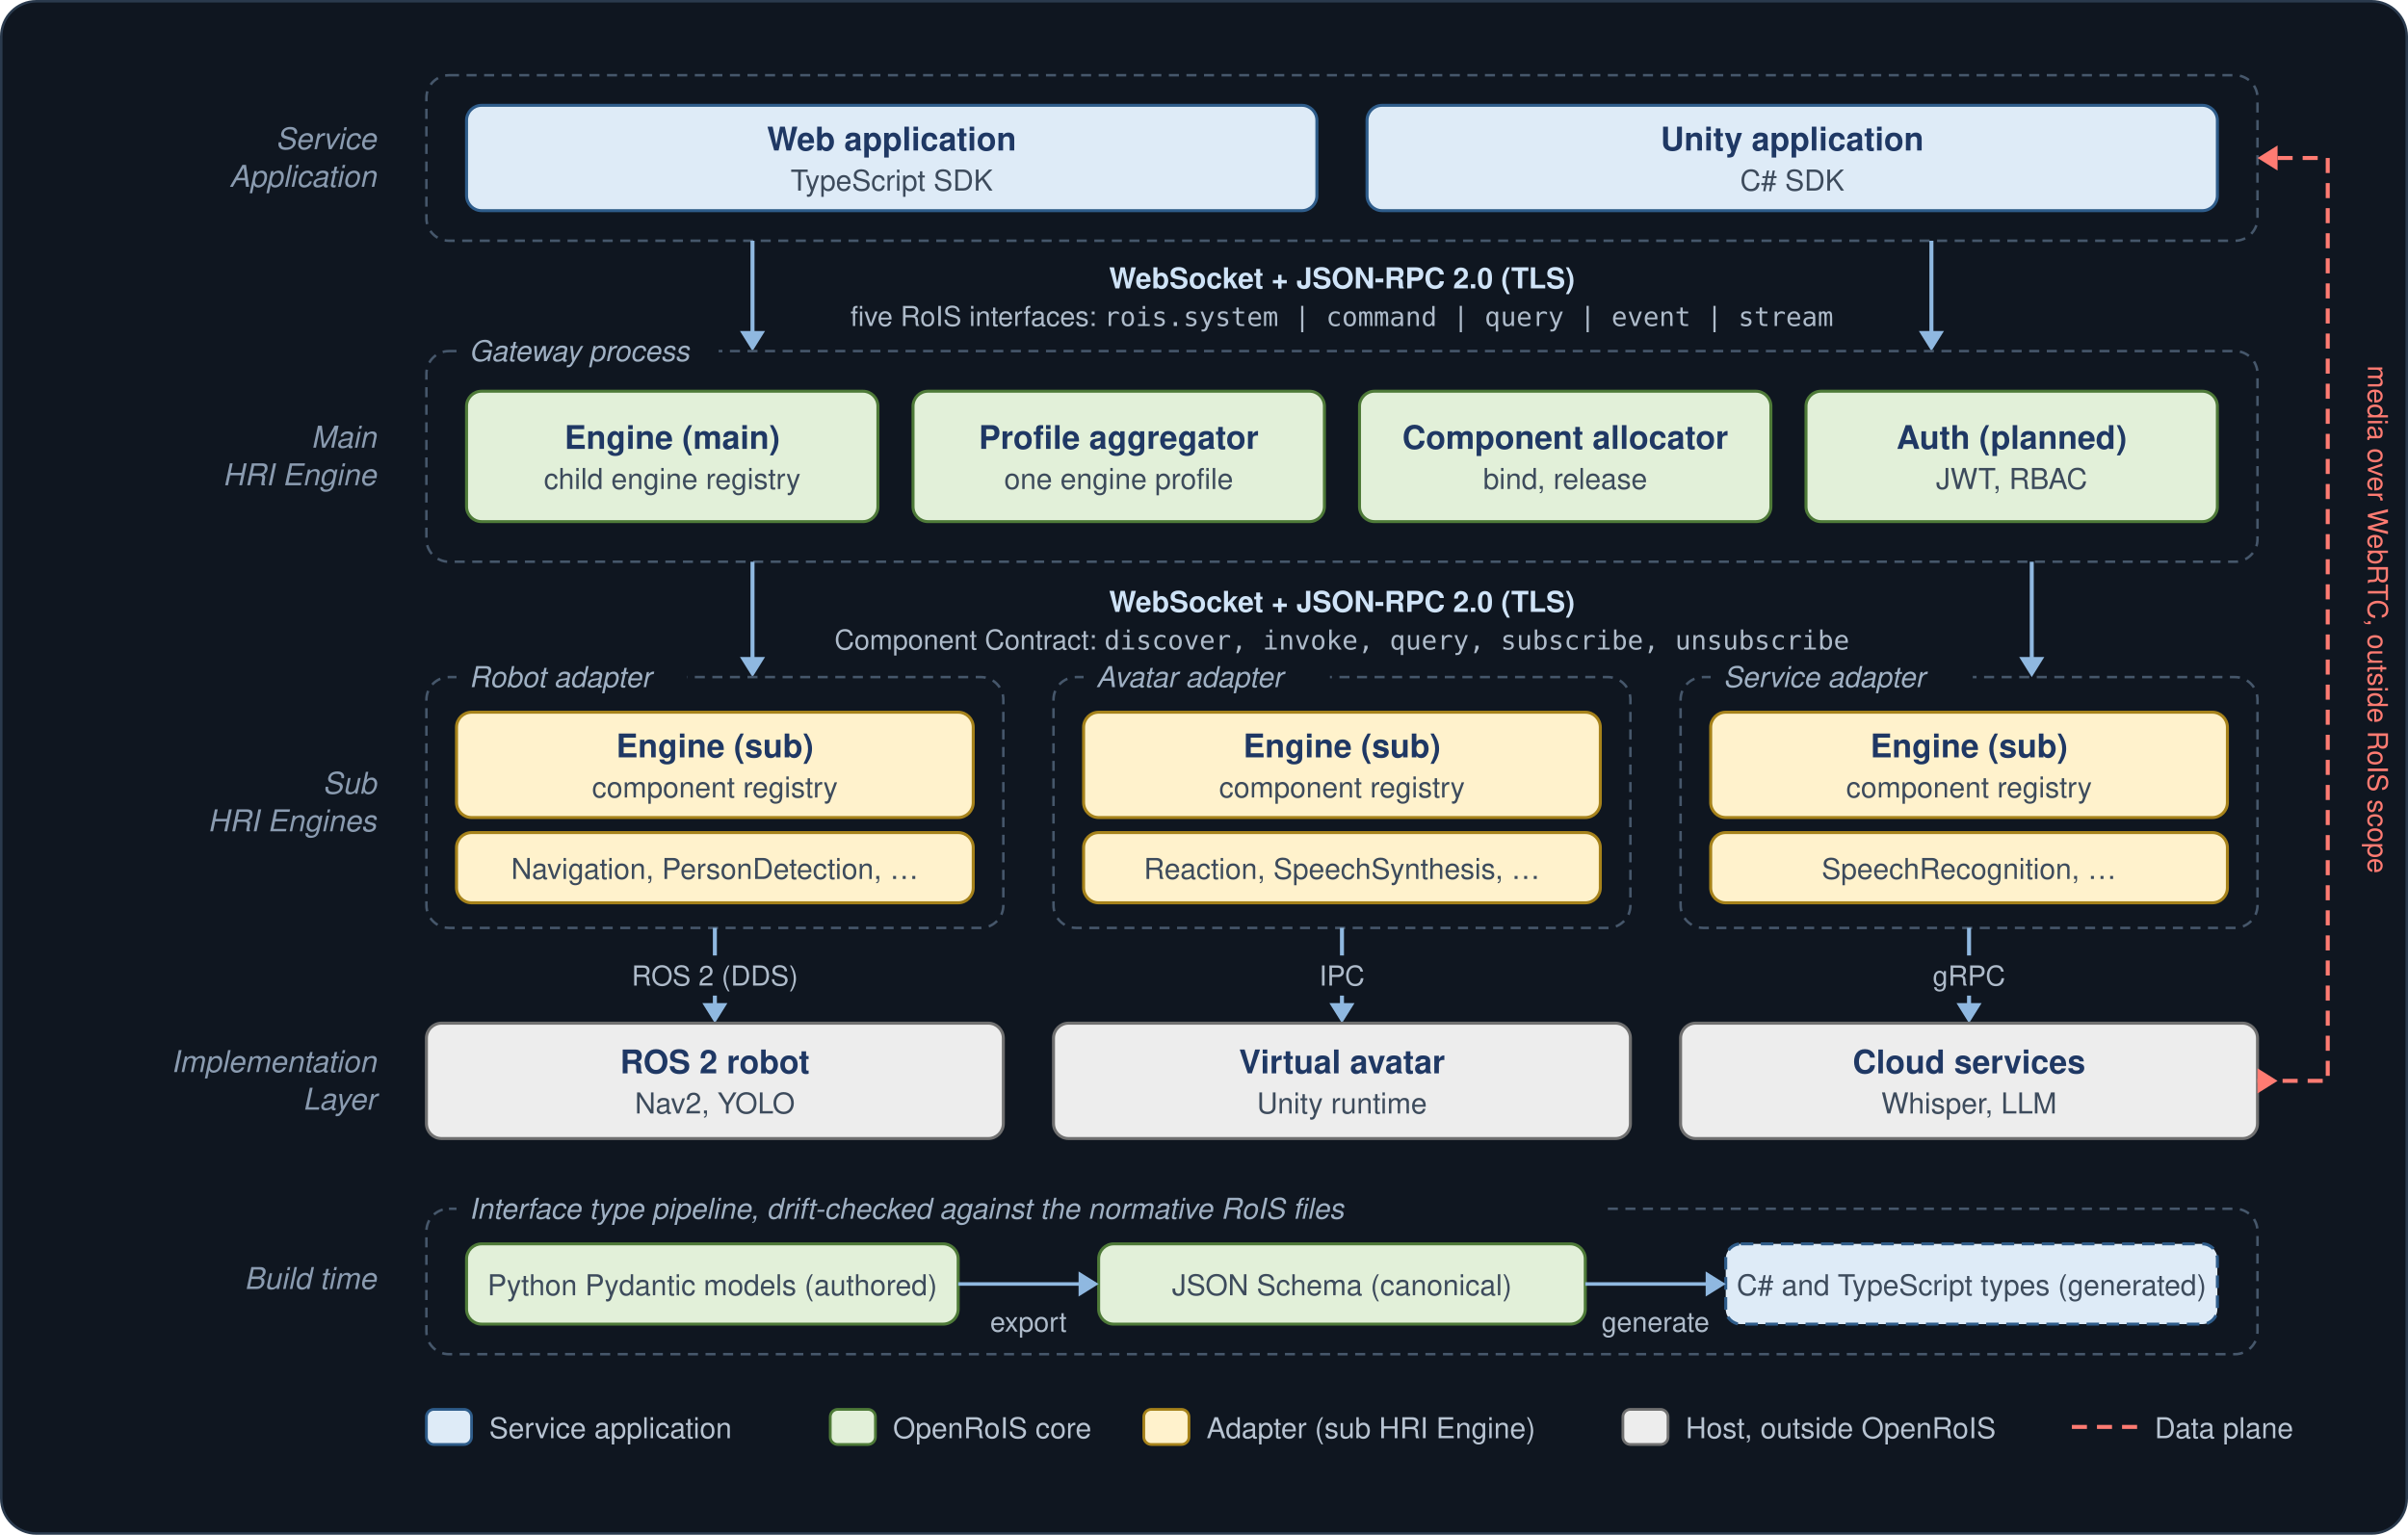
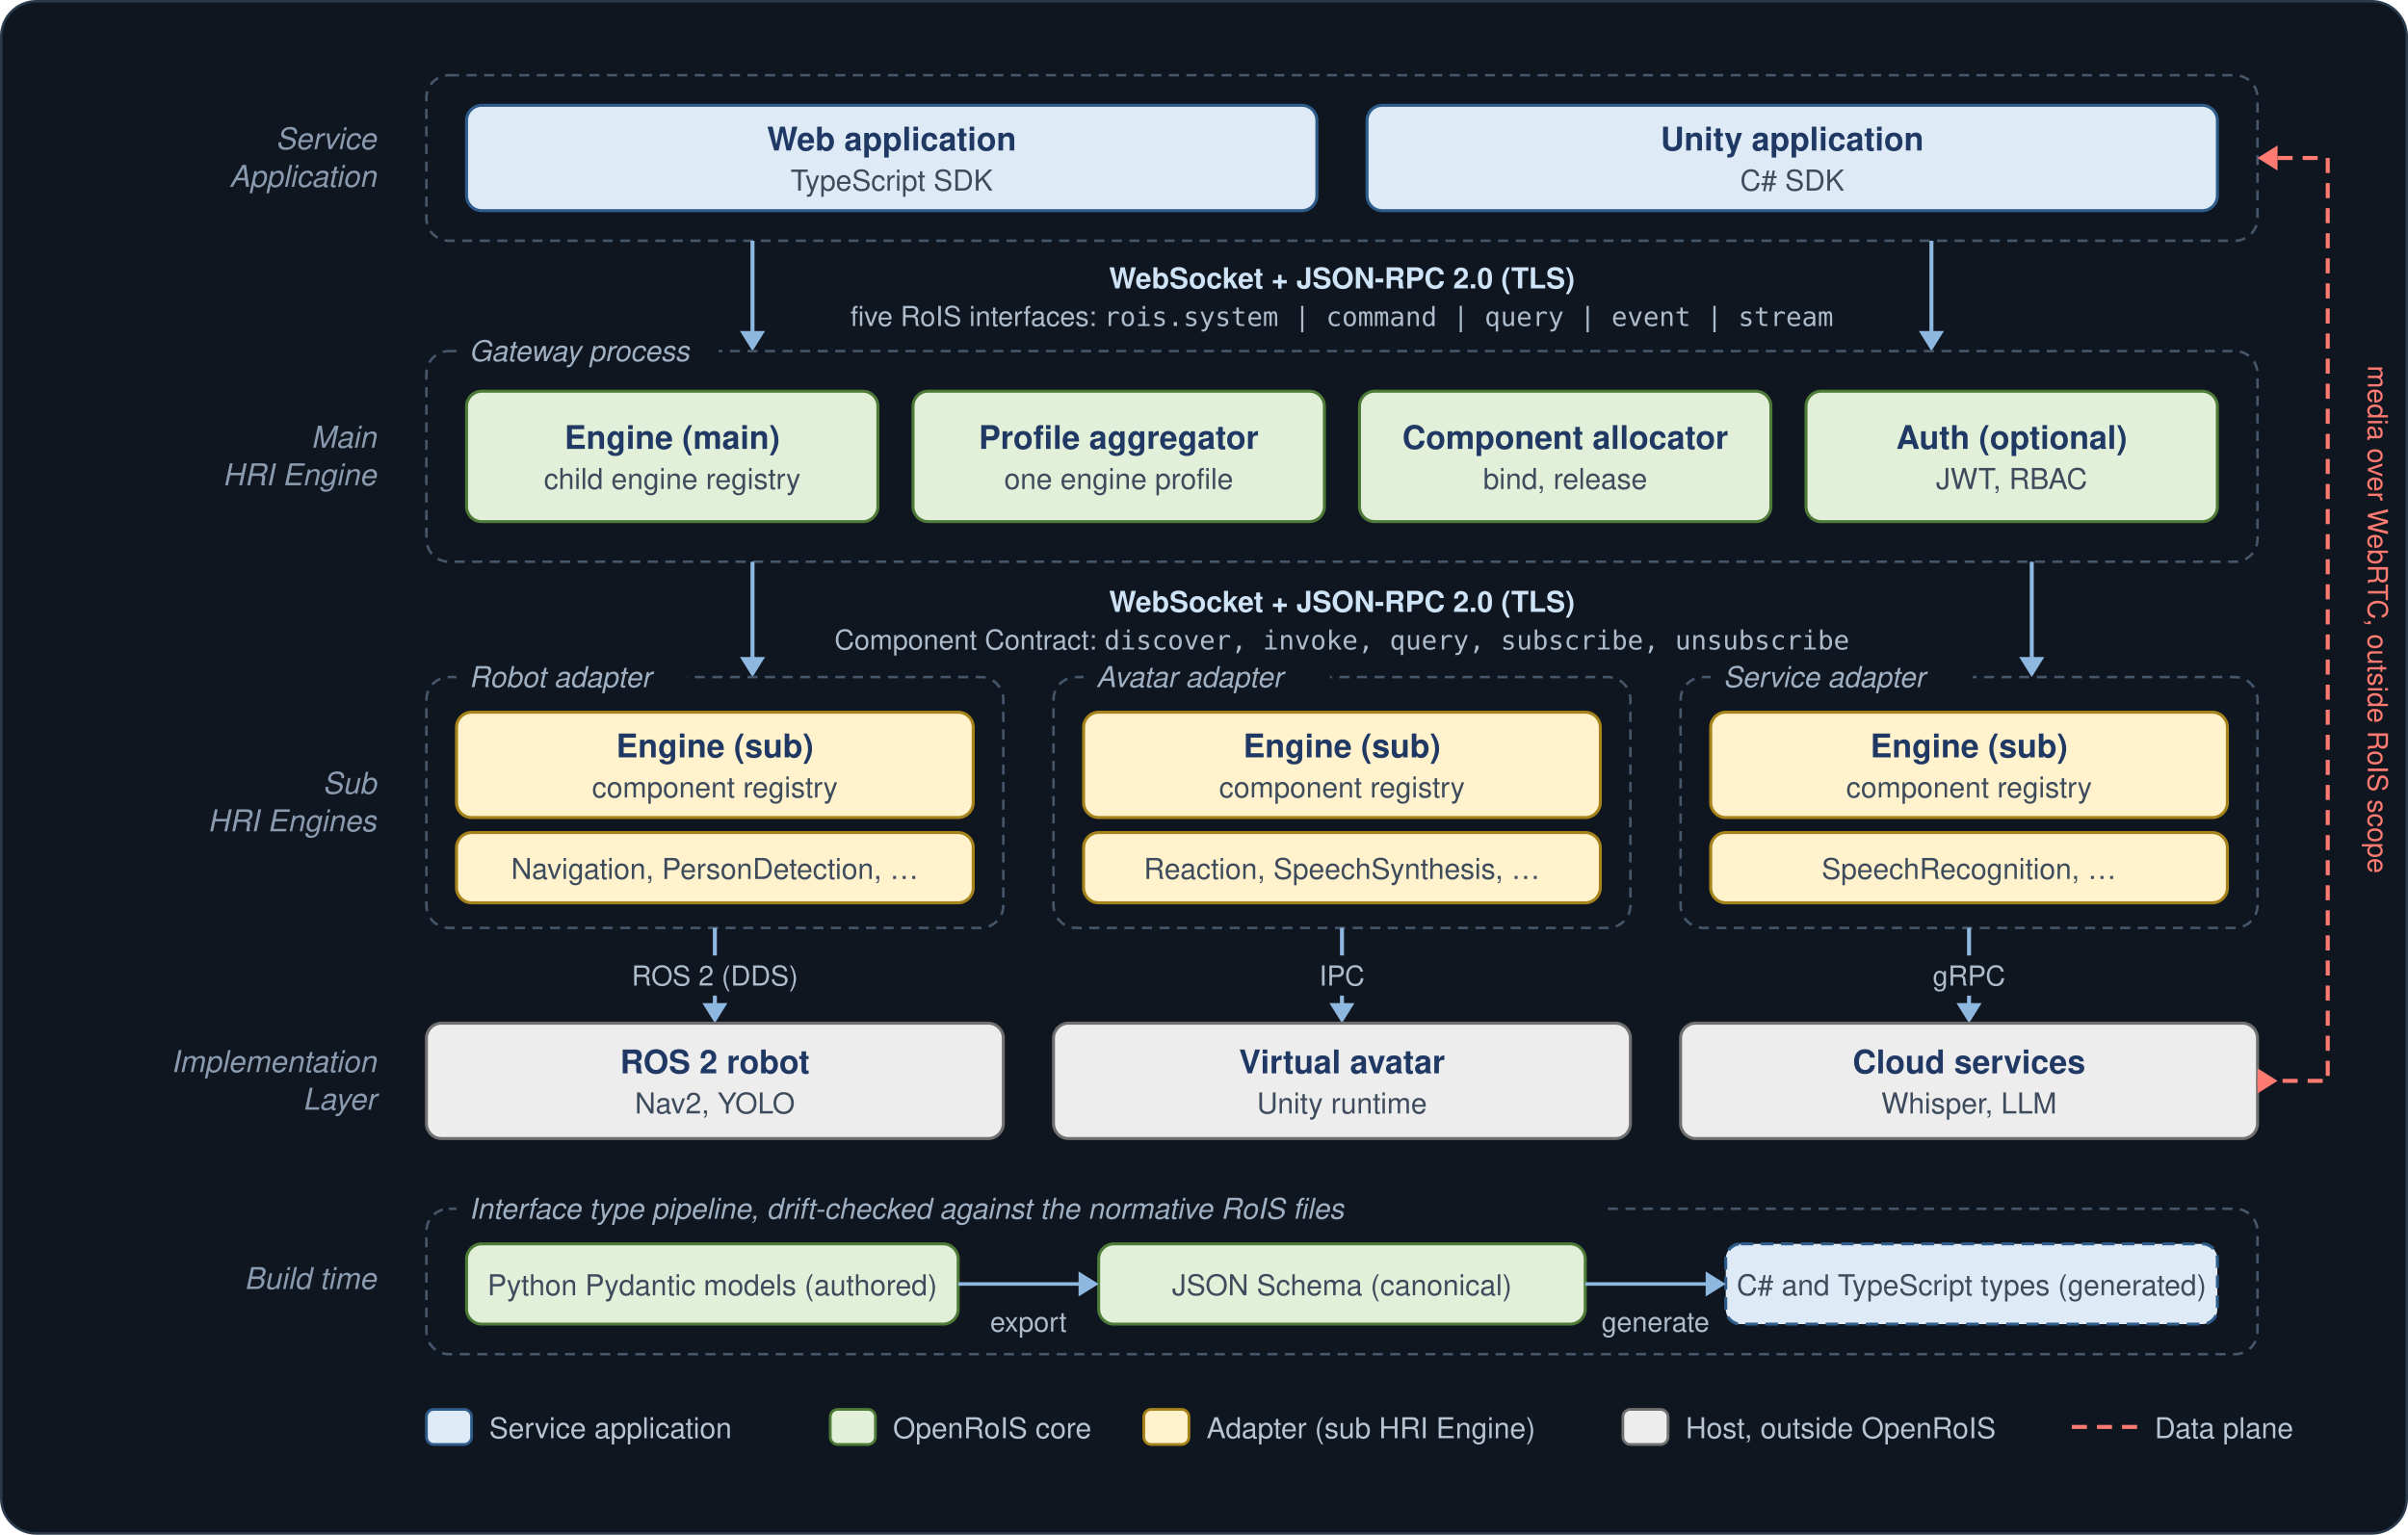
<svg xmlns="http://www.w3.org/2000/svg" viewBox="0 0 960 612" width="960" height="612" role="img" aria-labelledby="t d">
  <style>
  .bt { font: 600 13px -apple-system, "Segoe UI", Helvetica, Arial, sans-serif; fill: #1f3864; }
  .bs { font: 400 11.5px -apple-system, "Segoe UI", Helvetica, Arial, sans-serif; fill: #3d4b5c; }
  .bsm { font: 400 11px ui-monospace, SFMono-Regular, Menlo, Consolas, monospace; fill: #3d4b5c; }
  .hdr { font: italic 500 11.5px -apple-system, "Segoe UI", Helvetica, Arial, sans-serif; fill: #9fb0c3; }
  .role { font: italic 500 12px -apple-system, "Segoe UI", Helvetica, Arial, sans-serif; fill: #8a9bb0; }
  .wire1 { font: 600 11.5px -apple-system, "Segoe UI", Helvetica, Arial, sans-serif; fill: #cfe3f7; }
  .wire2 { font: 400 11px -apple-system, "Segoe UI", Helvetica, Arial, sans-serif; fill: #3d4b5c; }
  .code { font-family: ui-monospace, SFMono-Regular, Menlo, Consolas, monospace; font-size: 10.5px; }
  .legend { font: 400 11.5px -apple-system, "Segoe UI", Helvetica, Arial, sans-serif; fill: #b8c4d2; }
  .data { font: 500 11px -apple-system, "Segoe UI", Helvetica, Arial, sans-serif; fill: #ff7b72; }
</style>
  <rect x="0.5" y="0.5" width="959" height="611" rx="14" fill="#0f1620" stroke="#2a3a4d" />
  <text x="150" y="59.5" text-anchor="end" class="role">Service</text>
  <text x="150" y="74.5" text-anchor="end" class="role">Application</text>
  <rect x="170" y="30" width="730" height="66" rx="9" fill="none" stroke="#46576b" stroke-width="1" stroke-dasharray="4 3" />
  <rect x="186" y="42" width="339" height="42" rx="6" fill="#deebf7" stroke="#2e5c8a" stroke-width="1.2" />
  <text x="355.5" y="60.0" text-anchor="middle" class="bt" style="font-size:13px">Web application</text>
  <text x="355.5" y="76.0" text-anchor="middle" class="bs">TypeScript SDK</text>
  <rect x="545" y="42" width="339" height="42" rx="6" fill="#deebf7" stroke="#2e5c8a" stroke-width="1.2" />
  <text x="714.5" y="60.0" text-anchor="middle" class="bt" style="font-size:13px">Unity application</text>
  <text x="714.5" y="76.0" text-anchor="middle" class="bs">C# SDK</text>
  <line x1="300" y1="96" x2="300" y2="133" stroke="#8fb8e0" stroke-width="1.6" />
  <path d="M295,132 L300,140 L305,132 Z" fill="#8fb8e0" />
  <line x1="770" y1="96" x2="770" y2="133" stroke="#8fb8e0" stroke-width="1.6" />
  <path d="M765,132 L770,140 L775,132 Z" fill="#8fb8e0" />
  <rect x="307.4" y="101" width="455.2" height="34" rx="5" fill="#0f1620" />
  <text x="535" y="115" text-anchor="middle" class="wire1">WebSocket + JSON-RPC 2.0 (TLS)</text>
  <text x="535" y="130" text-anchor="middle" class="wire2" style="fill:#aebbca">five RoIS interfaces: <tspan class="code">rois.system | command | query | event | stream</tspan>
  </text>
  <text x="150" y="178.5" text-anchor="end" class="role">Main</text>
  <text x="150" y="193.5" text-anchor="end" class="role">HRI Engine</text>
  <rect x="170" y="140" width="730" height="84" rx="9" fill="none" stroke="#46576b" stroke-width="1" stroke-dasharray="4 3" />
  <rect x="182" y="132" width="104.5" height="16" fill="#0f1620" />
  <text x="187" y="144" class="hdr">Gateway process</text>
  <rect x="186" y="156" width="164" height="52" rx="6" fill="#e2f0d9" stroke="#4e7a38" stroke-width="1.2" />
  <text x="268.0" y="179.0" text-anchor="middle" class="bt" style="font-size:13px">Engine (main)</text>
  <text x="268.0" y="195.0" text-anchor="middle" class="bs">child engine registry</text>
  <rect x="364" y="156" width="164" height="52" rx="6" fill="#e2f0d9" stroke="#4e7a38" stroke-width="1.2" />
  <text x="446.0" y="179.0" text-anchor="middle" class="bt" style="font-size:13px">Profile aggregator</text>
  <text x="446.0" y="195.0" text-anchor="middle" class="bs">one engine profile</text>
  <rect x="542" y="156" width="164" height="52" rx="6" fill="#e2f0d9" stroke="#4e7a38" stroke-width="1.2" />
  <text x="624.0" y="179.0" text-anchor="middle" class="bt" style="font-size:13px">Component allocator</text>
  <text x="624.0" y="195.0" text-anchor="middle" class="bs">bind, release</text>
  <rect x="720" y="156" width="164" height="52" rx="6" fill="#e2f0d9" stroke="#4e7a38" stroke-width="1.2" />
-   <text x="802.0" y="179.0" text-anchor="middle" class="bt" style="font-size:13px">Auth (planned)</text>
+   <text x="802.0" y="179.0" text-anchor="middle" class="bt" style="font-size:13px">Auth (optional)</text>
  <text x="802.0" y="195.0" text-anchor="middle" class="bs">JWT, RBAC</text>
  <line x1="300" y1="224" x2="300" y2="263" stroke="#8fb8e0" stroke-width="1.6" />
  <path d="M295,262 L300,270 L305,262 Z" fill="#8fb8e0" />
  <line x1="810" y1="224" x2="810" y2="263" stroke="#8fb8e0" stroke-width="1.6" />
  <path d="M805,262 L810,270 L815,262 Z" fill="#8fb8e0" />
  <rect x="310.6" y="230" width="448.8" height="34" rx="5" fill="#0f1620" />
  <text x="535" y="244" text-anchor="middle" class="wire1">WebSocket + JSON-RPC 2.0 (TLS)</text>
  <text x="535" y="259" text-anchor="middle" class="wire2" style="fill:#aebbca">Component Contract: <tspan class="code">discover, invoke, query, subscribe, unsubscribe</tspan>
  </text>
  <text x="150" y="316.5" text-anchor="end" class="role">Sub</text>
  <text x="150" y="331.5" text-anchor="end" class="role">HRI Engines</text>
  <rect x="170" y="270" width="230" height="100" rx="9" fill="none" stroke="#46576b" stroke-width="1" stroke-dasharray="4 3" />
  <rect x="182" y="262" width="91.9" height="16" fill="#0f1620" />
  <text x="187" y="274" class="hdr">Robot adapter</text>
  <rect x="182" y="284" width="206" height="42" rx="6" fill="#fff2cc" stroke="#a6821a" stroke-width="1.2" />
  <text x="285.0" y="302.0" text-anchor="middle" class="bt" style="font-size:13px">Engine (sub)</text>
  <text x="285.0" y="318.0" text-anchor="middle" class="bs">component registry</text>
  <rect x="182" y="332" width="206" height="28" rx="6" fill="#fff2cc" stroke="#a6821a" stroke-width="1.2" />
  <text x="285.0" y="350.5" text-anchor="middle" class="bs">Navigation, PersonDetection, …</text>
  <rect x="420" y="270" width="230" height="100" rx="9" fill="none" stroke="#46576b" stroke-width="1" stroke-dasharray="4 3" />
  <rect x="432" y="262" width="98.2" height="16" fill="#0f1620" />
  <text x="437" y="274" class="hdr">Avatar adapter</text>
  <rect x="432" y="284" width="206" height="42" rx="6" fill="#fff2cc" stroke="#a6821a" stroke-width="1.2" />
  <text x="535.0" y="302.0" text-anchor="middle" class="bt" style="font-size:13px">Engine (sub)</text>
  <text x="535.0" y="318.0" text-anchor="middle" class="bs">component registry</text>
  <rect x="432" y="332" width="206" height="28" rx="6" fill="#fff2cc" stroke="#a6821a" stroke-width="1.2" />
  <text x="535.0" y="350.5" text-anchor="middle" class="bs">Reaction, SpeechSynthesis, …</text>
  <rect x="670" y="270" width="230" height="100" rx="9" fill="none" stroke="#46576b" stroke-width="1" stroke-dasharray="4 3" />
  <rect x="682" y="262" width="104.5" height="16" fill="#0f1620" />
  <text x="687" y="274" class="hdr">Service adapter</text>
  <rect x="682" y="284" width="206" height="42" rx="6" fill="#fff2cc" stroke="#a6821a" stroke-width="1.2" />
  <text x="785.0" y="302.0" text-anchor="middle" class="bt" style="font-size:13px">Engine (sub)</text>
  <text x="785.0" y="318.0" text-anchor="middle" class="bs">component registry</text>
  <rect x="682" y="332" width="206" height="28" rx="6" fill="#fff2cc" stroke="#a6821a" stroke-width="1.2" />
  <text x="785.0" y="350.5" text-anchor="middle" class="bs">SpeechRecognition, …</text>
  <line x1="285.0" y1="370" x2="285.0" y2="401" stroke="#8fb8e0" stroke-width="1.6" />
  <path d="M280.0,400 L285.0,408 L290.0,400 Z" fill="#8fb8e0" />
  <rect x="242.8" y="381" width="84.4" height="16" rx="3" fill="#0f1620" />
  <text x="285.0" y="393" text-anchor="middle" class="wire2" style="fill:#aebbca">ROS 2 (DDS)</text>
  <line x1="535.0" y1="370" x2="535.0" y2="401" stroke="#8fb8e0" stroke-width="1.6" />
  <path d="M530.0,400 L535.0,408 L540.0,400 Z" fill="#8fb8e0" />
  <rect x="518.4" y="381" width="33.2" height="16" rx="3" fill="#0f1620" />
  <text x="535.0" y="393" text-anchor="middle" class="wire2" style="fill:#aebbca">IPC</text>
  <line x1="785.0" y1="370" x2="785.0" y2="401" stroke="#8fb8e0" stroke-width="1.6" />
  <path d="M780.0,400 L785.0,408 L790.0,400 Z" fill="#8fb8e0" />
  <rect x="765.2" y="381" width="39.6" height="16" rx="3" fill="#0f1620" />
  <text x="785.0" y="393" text-anchor="middle" class="wire2" style="fill:#aebbca">gRPC</text>
  <text x="150" y="427.5" text-anchor="end" class="role">Implementation</text>
  <text x="150" y="442.5" text-anchor="end" class="role">Layer</text>
  <rect x="170" y="408" width="230" height="46" rx="6" fill="#ededed" stroke="#707070" stroke-width="1.2" />
  <text x="285.0" y="428.0" text-anchor="middle" class="bt" style="font-size:13px">ROS 2 robot</text>
  <text x="285.0" y="444.0" text-anchor="middle" class="bs">Nav2, YOLO</text>
  <rect x="420" y="408" width="230" height="46" rx="6" fill="#ededed" stroke="#707070" stroke-width="1.2" />
  <text x="535.0" y="428.0" text-anchor="middle" class="bt" style="font-size:13px">Virtual avatar</text>
  <text x="535.0" y="444.0" text-anchor="middle" class="bs">Unity runtime</text>
  <rect x="670" y="408" width="230" height="46" rx="6" fill="#ededed" stroke="#707070" stroke-width="1.2" />
  <text x="785.0" y="428.0" text-anchor="middle" class="bt" style="font-size:13px">Cloud services</text>
  <text x="785.0" y="444.0" text-anchor="middle" class="bs">Whisper, LLM</text>
  <path d="M900,431 H928 V63 H907" fill="none" stroke="#ff7b72" stroke-width="1.6" stroke-dasharray="6 4" />
  <path d="M908,58 L900,63 L908,68 Z" fill="#ff7b72" />
  <path d="M907,426 L915,431 L907,436 Z" fill="#ff7b72" transform="translate(-7,0)" />
  <text class="data" transform="translate(944,247) rotate(90)" text-anchor="middle">media over WebRTC, outside RoIS scope</text>
  <text x="150" y="514.0" text-anchor="end" class="role">Build time</text>
  <rect x="170" y="482" width="730" height="58" rx="9" fill="none" stroke="#46576b" stroke-width="1" stroke-dasharray="4 3" />
  <rect x="182" y="474" width="457.3" height="16" fill="#0f1620" />
  <text x="187" y="486" class="hdr">Interface type pipeline, drift-checked against the normative RoIS files</text>
  <rect x="186" y="496" width="196" height="32" rx="6" fill="#e2f0d9" stroke="#4e7a38" stroke-width="1.2" />
  <text x="284.0" y="516.5" text-anchor="middle" class="bs">Python Pydantic models (authored)</text>
  <rect x="438" y="496" width="194" height="32" rx="6" fill="#e2f0d9" stroke="#4e7a38" stroke-width="1.2" />
  <text x="535.0" y="516.5" text-anchor="middle" class="bs">JSON Schema (canonical)</text>
  <rect x="688" y="496" width="196" height="32" rx="6" fill="#deebf7" stroke="#2e5c8a" stroke-width="1.2" stroke-dasharray="5 3" />
  <text x="786.0" y="516.5" text-anchor="middle" class="bs">C# and TypeScript types (generated)</text>
  <line x1="382" y1="512" x2="431" y2="512" stroke="#8fb8e0" stroke-width="1.4" />
  <path d="M430,507 L438,512 L430,517 Z" fill="#8fb8e0" />
  <line x1="632" y1="512" x2="681" y2="512" stroke="#8fb8e0" stroke-width="1.4" />
  <path d="M680,507 L688,512 L680,517 Z" fill="#8fb8e0" />
  <text x="410" y="531" text-anchor="middle" class="wire2" style="fill:#aebbca">export</text>
  <text x="660" y="531" text-anchor="middle" class="wire2" style="fill:#aebbca">generate</text>
  <rect x="170" y="562" width="18" height="14" rx="3" fill="#deebf7" stroke="#2e5c8a" stroke-width="1.1" />
  <text x="195" y="573.5" class="legend">Service application</text>
  <rect x="331.0" y="562" width="18" height="14" rx="3" fill="#e2f0d9" stroke="#4e7a38" stroke-width="1.1" />
  <text x="356.0" y="573.5" class="legend">OpenRoIS core</text>
  <rect x="456.0" y="562" width="18" height="14" rx="3" fill="#fff2cc" stroke="#a6821a" stroke-width="1.1" />
  <text x="481.0" y="573.5" class="legend">Adapter (sub HRI Engine)</text>
  <rect x="647.0" y="562" width="18" height="14" rx="3" fill="#ededed" stroke="#707070" stroke-width="1.1" />
  <text x="672.0" y="573.5" class="legend">Host, outside OpenRoIS</text>
  <line x1="826.0" y1="569" x2="852.0" y2="569" stroke="#ff7b72" stroke-width="1.6" stroke-dasharray="6 4" />
  <text x="859.0" y="573.5" class="legend">Data plane</text>
</svg>
